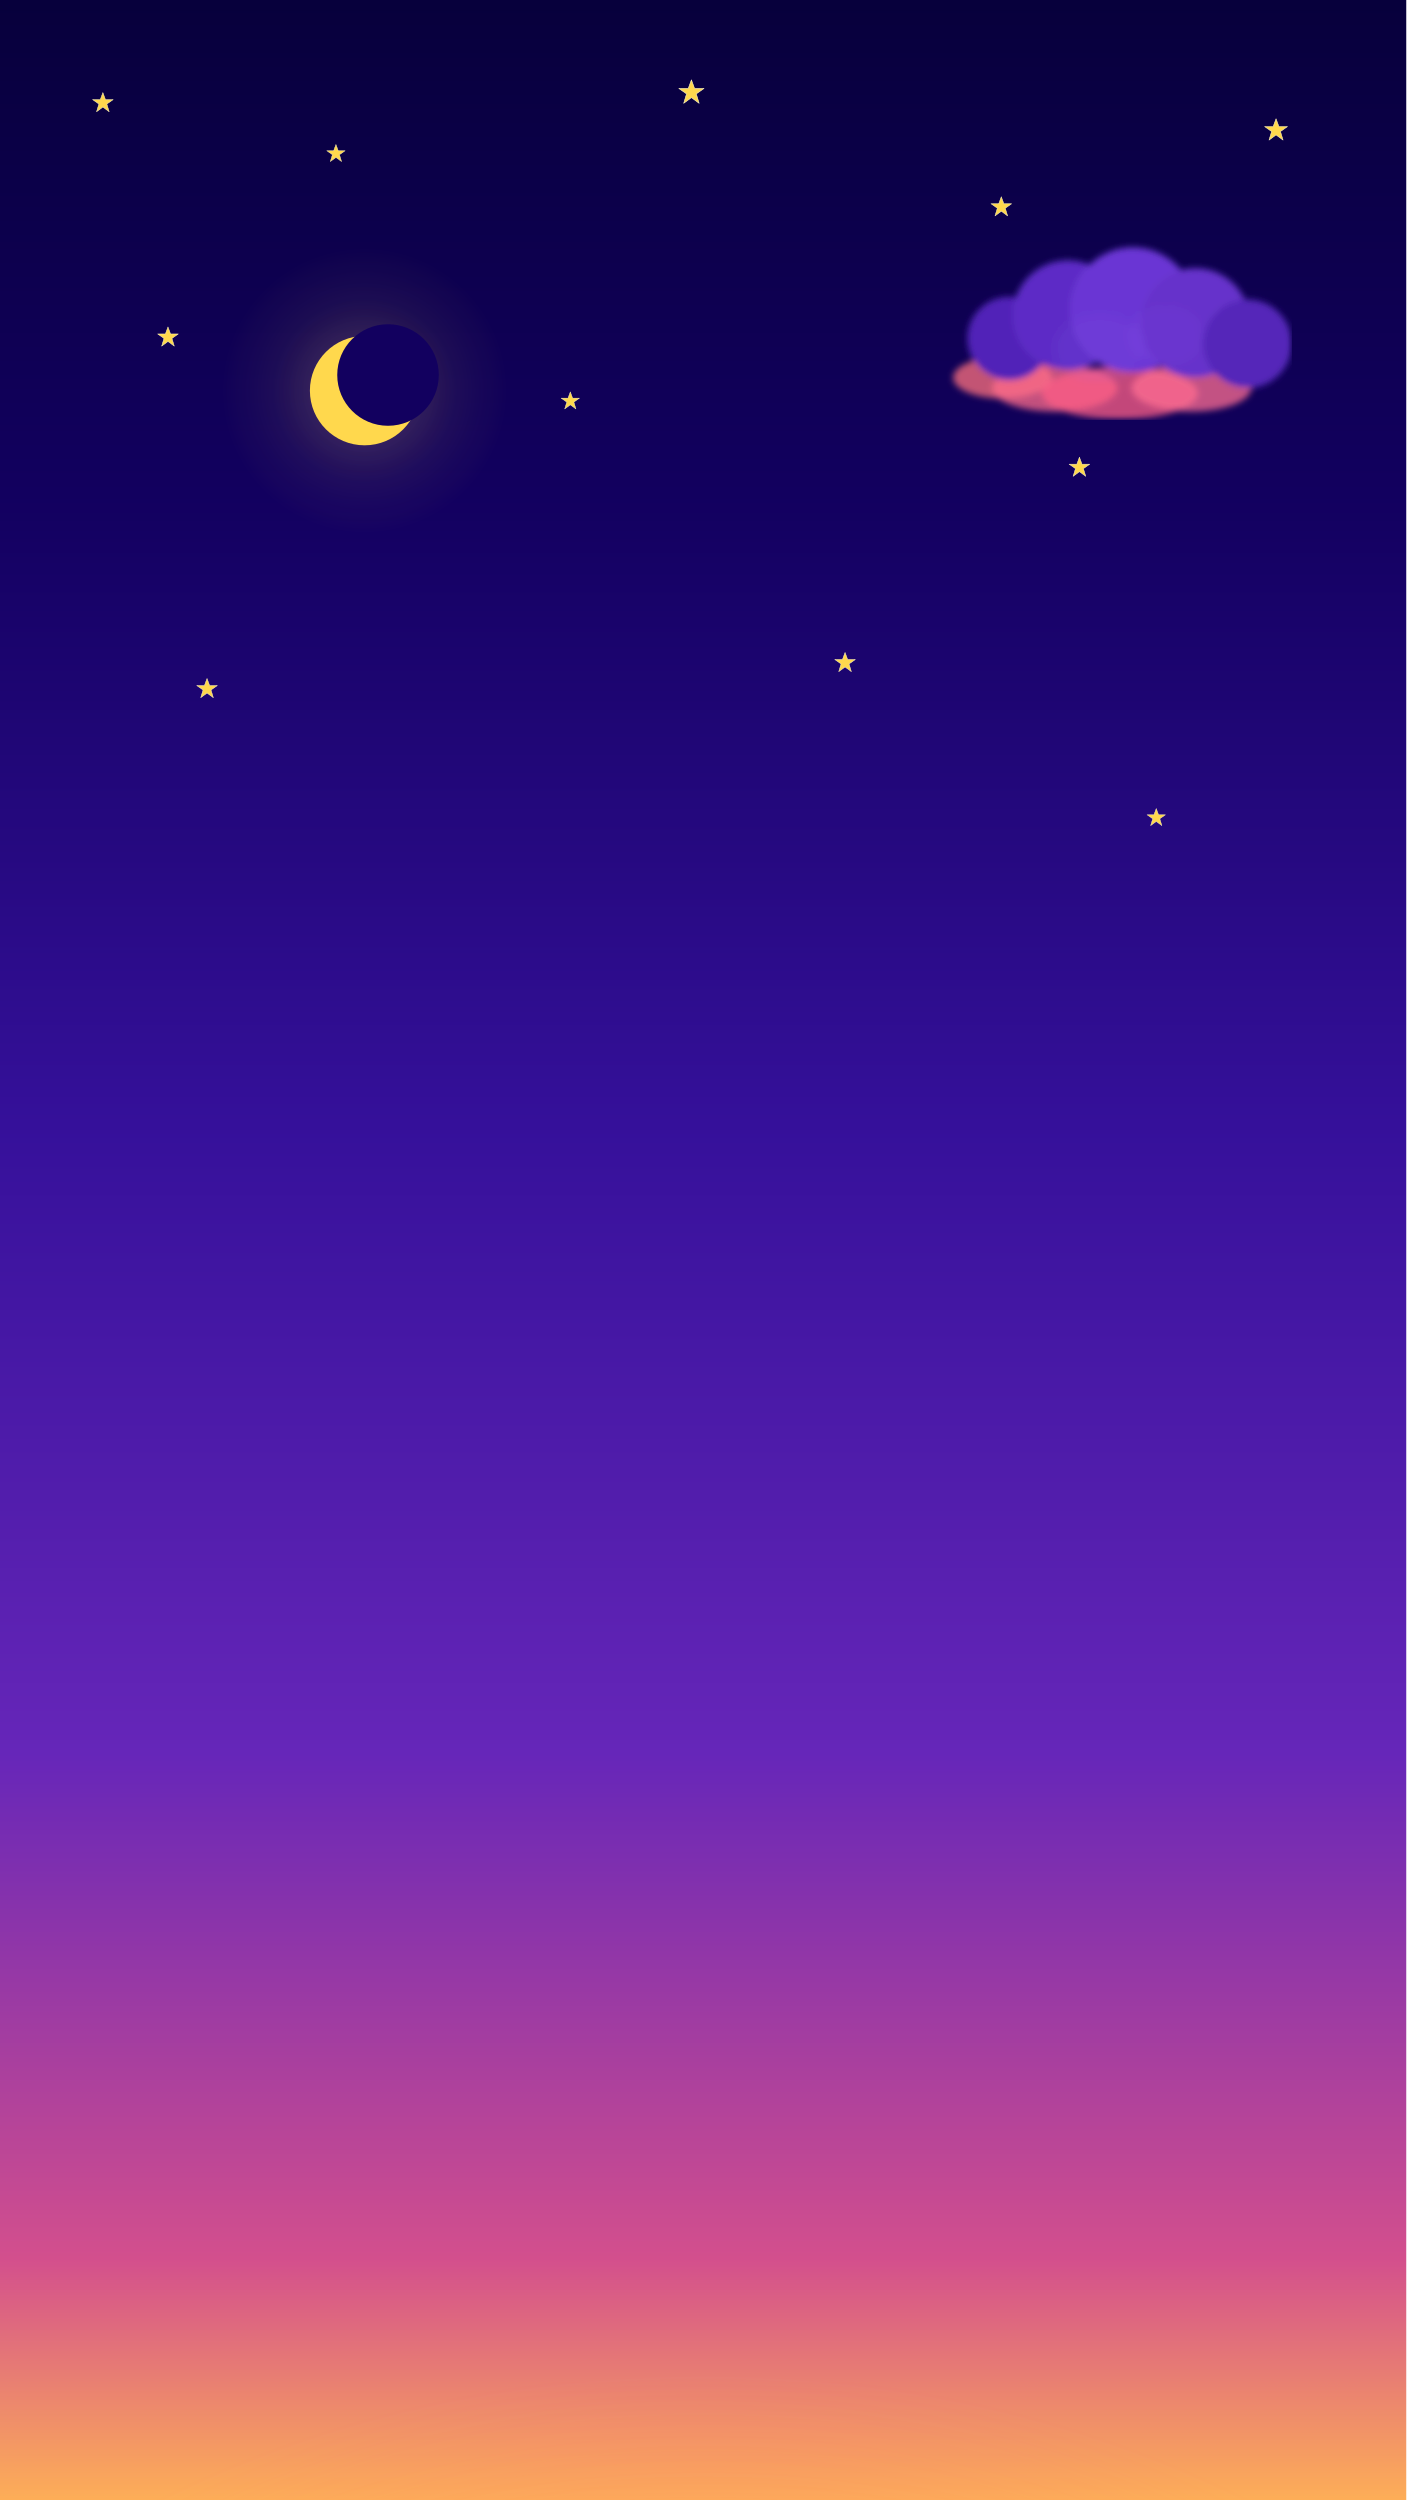
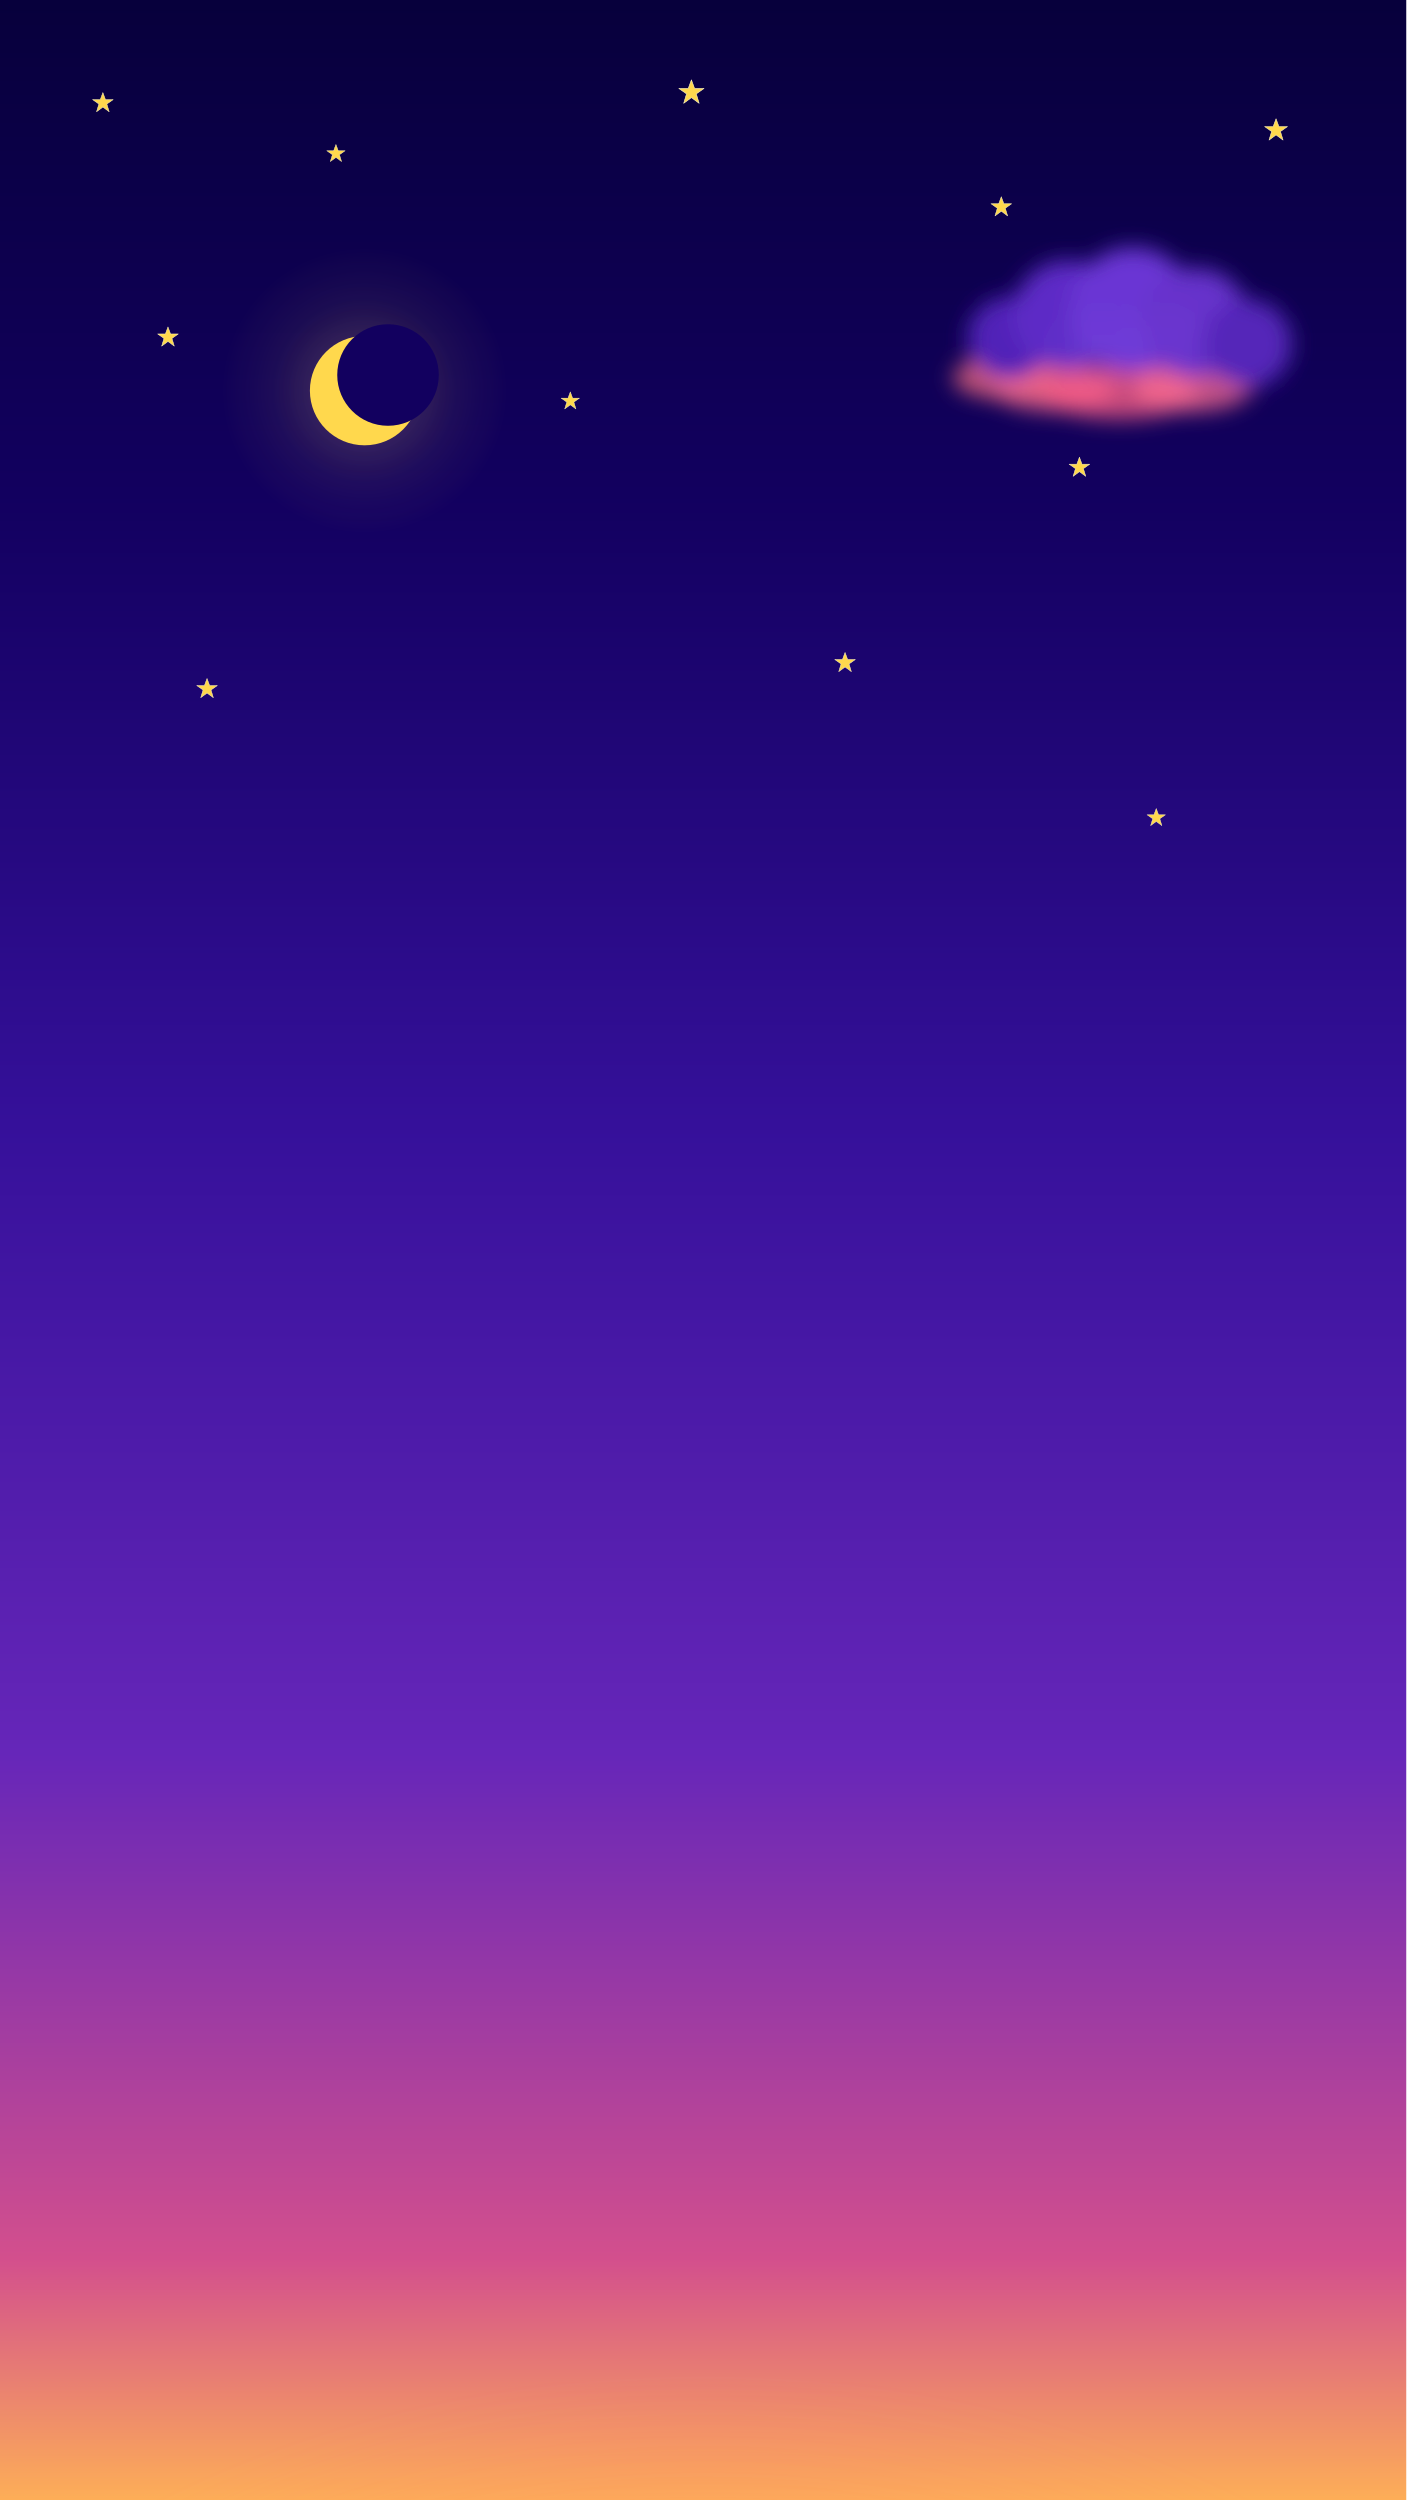
<svg xmlns="http://www.w3.org/2000/svg" viewBox="0 0 1080 1920" preserveAspectRatio="xMidYMid slice" id="scene">
  <defs>
    <linearGradient id="cloudGradient" x1="0%" y1="0%" x2="100%" y2="100%">
      <stop offset="0%" stop-color="#8A4DFF" />
      <stop offset="35%" stop-color="#B05CFF" />
      <stop offset="65%" stop-color="#E46AA4" />
      <stop offset="100%" stop-color="#FF8C6B" />
    </linearGradient>
-     <filter id="cloudBlur" x="-100%" y="-100%" width="200%" height="200%">
-       <feGaussianBlur stdDeviation="2.5" />
+     <filter id="cloudBlur" x="-50%" y="-50%" width="200%" height="200%">
+       <feGaussianBlur stdDeviation="8" />
    </filter>
    <linearGradient id="skyGradient" x1="0%" y1="0%" x2="0%" y2="100%">
      <stop offset="0%" stop-color="#07003b" />
      <stop offset="20%" stop-color="#12005f" />
      <stop offset="45%" stop-color="#35109a" />
      <stop offset="70%" stop-color="#6626b9" />
      <stop offset="90%" stop-color="#d34f8d" />
      <stop offset="100%" stop-color="#ffb255" />
    </linearGradient>
    <radialGradient id="sunGlow" cx="50%" cy="100%" r="60%">
      <stop offset="0%" stop-color="#ffe58a" stop-opacity="1" />
      <stop offset="18%" stop-color="#ffca63" stop-opacity=".85" />
      <stop offset="40%" stop-color="#ff9a52" stop-opacity=".45" />
      <stop offset="70%" stop-color="#ff6d7a" stop-opacity=".18" />
      <stop offset="100%" stop-color="#ff6d7a" stop-opacity="0" />
    </radialGradient>
    <symbol id="starShape" viewBox="0 0 100 100">
      <path d="M50 6 L61 36 L94 36 L67 55 L77 88 L50 68 L23 88 L33 55 L6 36 L39 36 Z" fill="#FFD84D" stroke="#FFF8C4" stroke-width="2" stroke-linejoin="round" />
    </symbol>
    <radialGradient id="moonHalo">
      <stop offset="0%" stop-color="#FFF9C4" stop-opacity=".22" />
      <stop offset="55%" stop-color="#FFD54F" stop-opacity=".08" />
      <stop offset="100%" stop-color="#FFD54F" stop-opacity="0" />
    </radialGradient>
    <filter id="starGlow" x="-100%" y="-100%" width="300%" height="300%">
      <feGaussianBlur stdDeviation="2.5" result="blur" />
      <feMerge>
        <feMergeNode in="blur" />
        <feMergeNode in="SourceGraphic" />
      </feMerge>
    </filter>
  </defs>
  <rect id="sky" x="0" y="0" width="1080" height="1920" fill="url(#skyGradient)" />
  <g id="stars">
    <use href="#starShape" x="70" y="70" width="18" height="18" />
    <use href="#starShape" x="250" y="110" width="16" height="16" />
    <use href="#starShape" x="520" y="60" width="22" height="22" />
    <use href="#starShape" x="760" y="150" width="18" height="18" />
    <use href="#starShape" x="970" y="90" width="20" height="20" />
    <use href="#starShape" x="120" y="250" width="18" height="18" />
    <use href="#starShape" x="430" y="300" width="16" height="16" />
    <use href="#starShape" x="820" y="350" width="18" height="18" />
    <use href="#starShape" x="150" y="520" width="18" height="18" />
    <use href="#starShape" x="640" y="500" width="18" height="18" />
    <use href="#starShape" x="880" y="620" width="16" height="16" />
  </g>
  <g id="moonLayer">
    <circle cx="280" cy="300" r="110" fill="url(#moonHalo)" opacity=".9" />
    <circle cx="280" cy="300" r="70" fill="url(#moonHalo)" opacity=".5" />
    <circle cx="280" cy="300" r="42" fill="#FFD84D" />
    <circle cx="298" cy="288" r="39" fill="#12005f" />
  </g>
  <ellipse id="horizonGlow" cx="540" cy="1920" rx="650" ry="500" fill="url(#sunGlow)" />
  <g id="starLayer">

</g>
  <g id="cloudLayer">
    <g transform="translate(860 260)" filter="url(#cloudBlur)">
      <ellipse cx="-90" cy="30" rx="38" ry="16" fill="#ff6f7e" opacity=".75" />
      <ellipse cx="-50" cy="38" rx="48" ry="18" fill="#ff6b8a" opacity=".75" />
      <ellipse cx="0" cy="42" rx="60" ry="20" fill="#ff5f86" opacity=".75" />
      <ellipse cx="55" cy="38" rx="46" ry="18" fill="#ff6d91" opacity=".75" />
      <circle cx="-85" cy="0" r="32" fill="#5123b8" />
      <circle cx="-40" cy="-18" r="42" fill="#5d2cc6" />
      <circle cx="10" cy="-22" r="48" fill="#6a36d4" />
      <circle cx="58" cy="-12" r="42" fill="#6632cb" />
      <circle cx="98" cy="4" r="34" fill="#5526b9" />
      <ellipse cx="-15" cy="8" rx="34" ry="26" fill="#8f58f2" opacity=".10" filter="url(#cloudBlur)" />
      <ellipse cx="35" cy="-2" rx="28" ry="22" fill="#a86bff" opacity=".08" filter="url(#cloudBlur)" />
    </g>
  </g>
  <g id="balloonLayer">

</g>
  <g id="birdLayer">

</g>
  <g id="treeLayer">

</g>
  <g id="schoolLayer">

</g>
  <g id="studentLayer">

</g>
  <g id="grassLayer">

</g>
  <g id="flowerLayer">

</g>
  <g id="fireflyLayer">

</g>
  <g id="effectLayer">

</g>
</svg>
